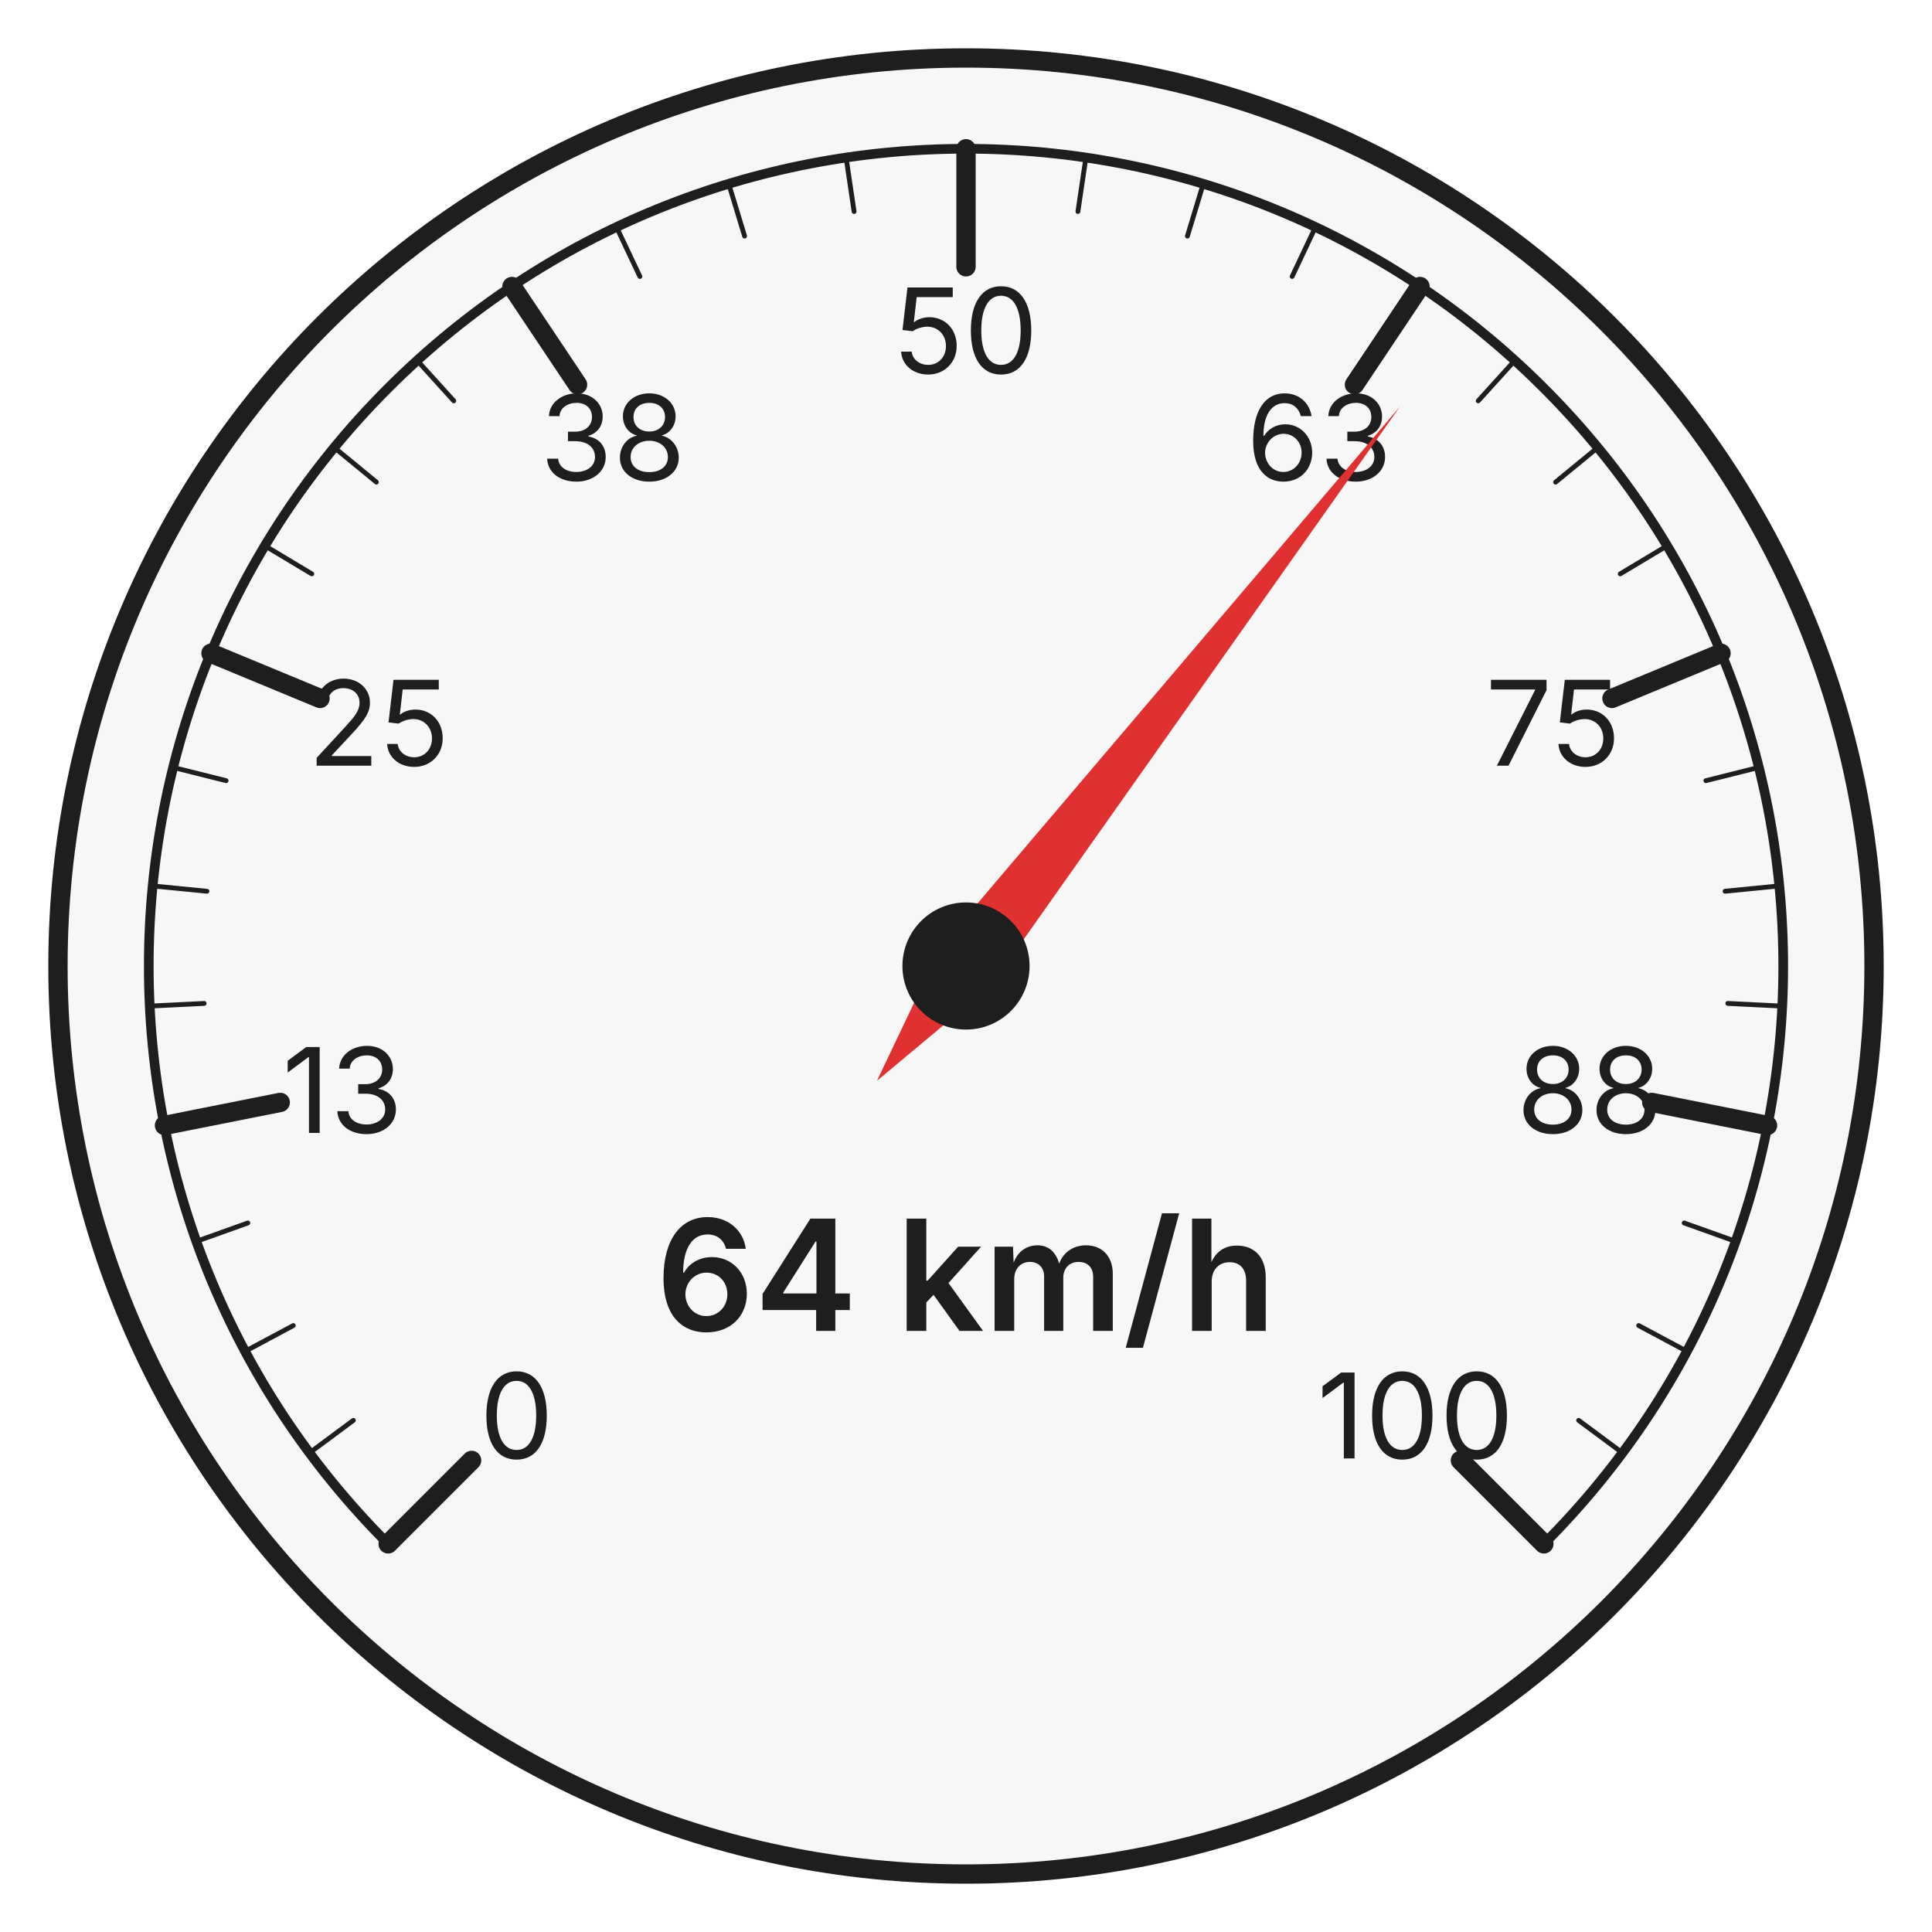
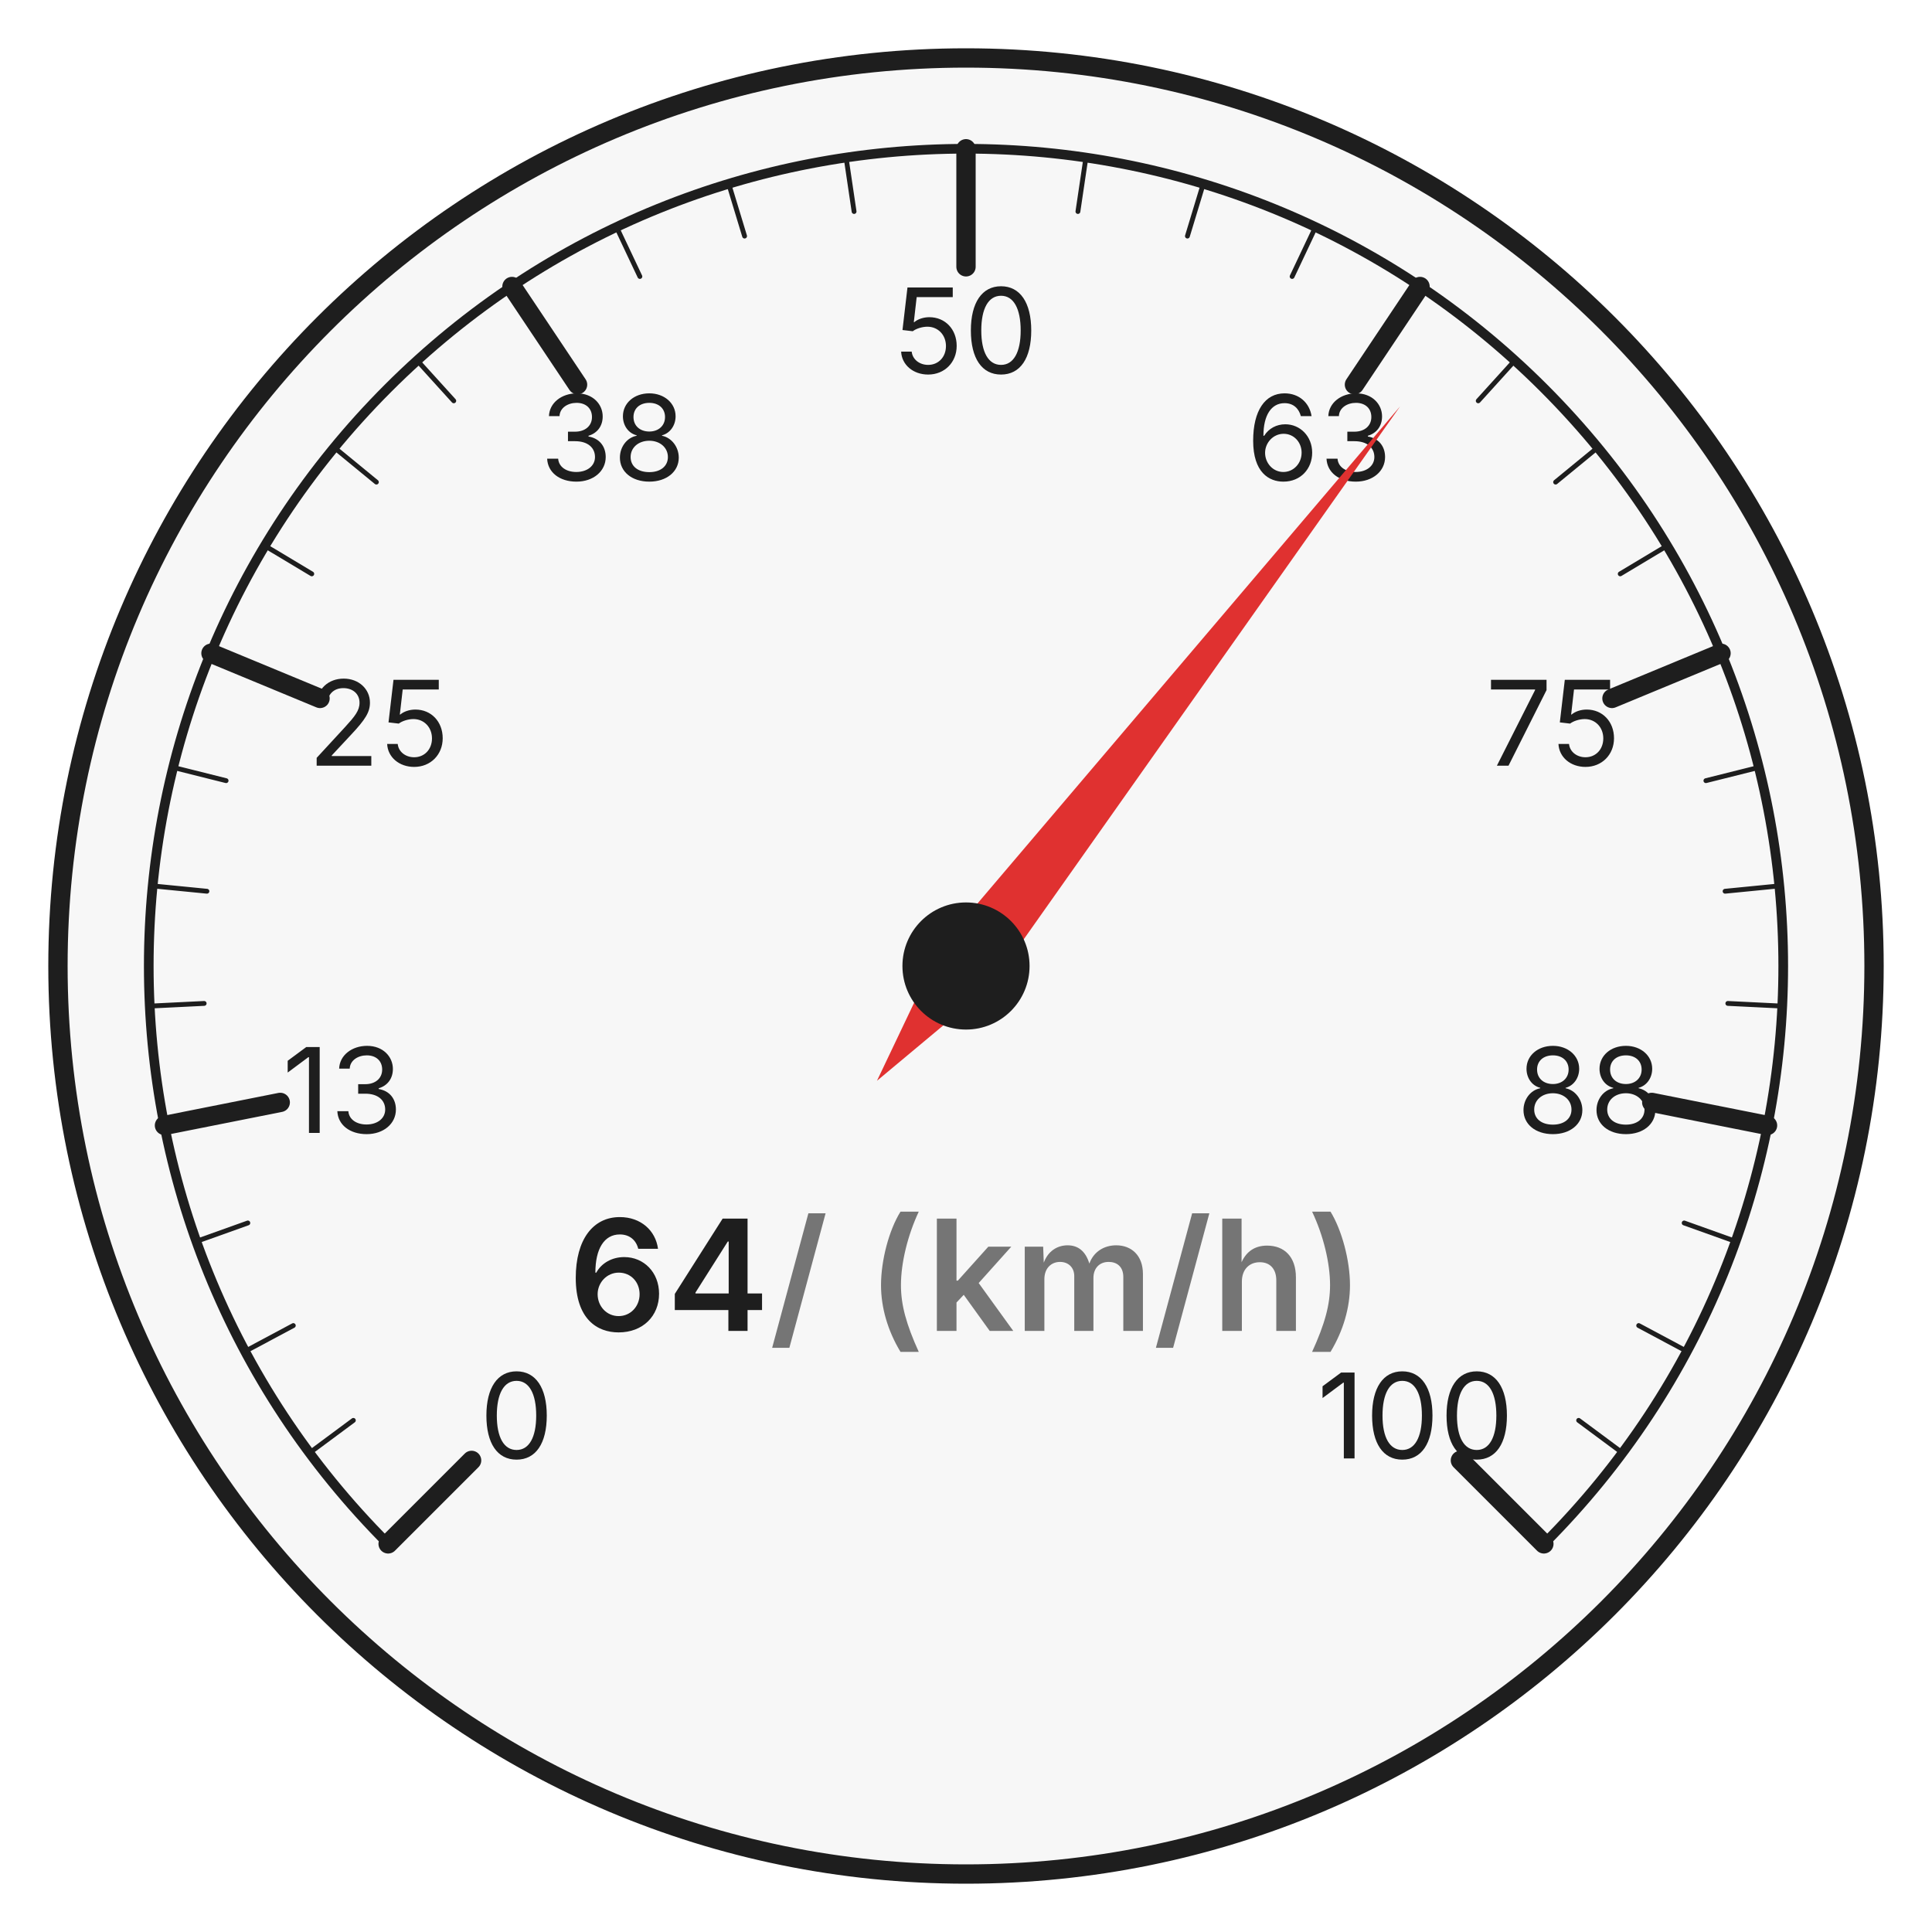
<svg xmlns="http://www.w3.org/2000/svg" width="200" height="200" viewBox="0 0 200 200">
  <g data-block-id="root:root/speedometer:speedometer" data-source-id="speedometer" data-source-type="group" data-source-component="speedometer" data-source-component-id="root">
    <g data-block-id="root:root/speedometer.children[0]:face/dial-face:dial-face" data-source-id="dial-face" data-source-type="group" data-source-component="dial-face" data-source-component-id="face">
      <circle data-block-id="root:root/speedometer.children[0]:face/dial-face.children[0]:face" data-source-id="face" data-source-type="circle" cx="100" cy="100" r="94" fill="#f7f7f7" stroke="#1e1e1e" stroke-width="2" stroke-linecap="round" />
    </g>
    <path data-block-id="root:root/speedometer.children[1]:scale-arc" data-source-id="scale-arc" data-source-type="arc" d="M 40.179 159.821 A 84.6 84.6 0 1 1 159.821 159.821" fill="none" stroke="#1e1e1e" stroke-width="1" stroke-linecap="round" />
    <g data-block-id="root:root/speedometer.children[2]:minor-ticks/tick-ring:tick-ring" data-source-id="tick-ring" data-source-type="group" data-source-component="tick-ring" data-source-component-id="minor-ticks">
      <line data-block-id="root:root/speedometer.children[2]:minor-ticks/tick-ring.children[0]:tick-0" data-source-id="tick-0" data-source-type="line" x1="44.167" y1="155.833" x2="40.179" y2="159.821" fill="none" stroke="#1e1e1e" stroke-width="0.5" stroke-linecap="round" />
      <line data-block-id="root:root/speedometer.children[2]:minor-ticks/tick-ring.children[1]:tick-1" data-source-id="tick-1" data-source-type="line" x1="36.579" y1="147.036" x2="32.049" y2="150.396" fill="none" stroke="#1e1e1e" stroke-width="0.5" stroke-linecap="round" />
      <line data-block-id="root:root/speedometer.children[2]:minor-ticks/tick-ring.children[2]:tick-2" data-source-id="tick-2" data-source-type="line" x1="30.363" y1="137.221" x2="25.389" y2="139.88" fill="none" stroke="#1e1e1e" stroke-width="0.5" stroke-linecap="round" />
      <line data-block-id="root:root/speedometer.children[2]:minor-ticks/tick-ring.children[3]:tick-3" data-source-id="tick-3" data-source-type="line" x1="25.656" y1="126.601" x2="20.345" y2="128.501" fill="none" stroke="#1e1e1e" stroke-width="0.5" stroke-linecap="round" />
      <line data-block-id="root:root/speedometer.children[2]:minor-ticks/tick-ring.children[4]:tick-4" data-source-id="tick-4" data-source-type="line" x1="22.557" y1="115.404" x2="17.026" y2="116.505" fill="none" stroke="#1e1e1e" stroke-width="0.5" stroke-linecap="round" />
      <line data-block-id="root:root/speedometer.children[2]:minor-ticks/tick-ring.children[5]:tick-5" data-source-id="tick-5" data-source-type="line" x1="21.135" y1="103.874" x2="15.502" y2="104.151" fill="none" stroke="#1e1e1e" stroke-width="0.5" stroke-linecap="round" />
      <line data-block-id="root:root/speedometer.children[2]:minor-ticks/tick-ring.children[6]:tick-6" data-source-id="tick-6" data-source-type="line" x1="21.42" y1="92.261" x2="15.807" y2="91.708" fill="none" stroke="#1e1e1e" stroke-width="0.5" stroke-linecap="round" />
      <line data-block-id="root:root/speedometer.children[2]:minor-ticks/tick-ring.children[7]:tick-7" data-source-id="tick-7" data-source-type="line" x1="23.406" y1="80.814" x2="17.935" y2="79.444" fill="none" stroke="#1e1e1e" stroke-width="0.5" stroke-linecap="round" />
      <line data-block-id="root:root/speedometer.children[2]:minor-ticks/tick-ring.children[8]:tick-8" data-source-id="tick-8" data-source-type="line" x1="27.05" y1="69.783" x2="21.84" y2="67.625" fill="none" stroke="#1e1e1e" stroke-width="0.5" stroke-linecap="round" />
      <line data-block-id="root:root/speedometer.children[2]:minor-ticks/tick-ring.children[9]:tick-9" data-source-id="tick-9" data-source-type="line" x1="32.274" y1="59.406" x2="27.436" y2="56.507" fill="none" stroke="#1e1e1e" stroke-width="0.5" stroke-linecap="round" />
      <line data-block-id="root:root/speedometer.children[2]:minor-ticks/tick-ring.children[10]:tick-10" data-source-id="tick-10" data-source-type="line" x1="38.963" y1="49.908" x2="34.603" y2="46.33" fill="none" stroke="#1e1e1e" stroke-width="0.5" stroke-linecap="round" />
      <line data-block-id="root:root/speedometer.children[2]:minor-ticks/tick-ring.children[11]:tick-11" data-source-id="tick-11" data-source-type="line" x1="46.974" y1="41.494" x2="43.186" y2="37.316" fill="none" stroke="#1e1e1e" stroke-width="0.5" stroke-linecap="round" />
      <line data-block-id="root:root/speedometer.children[2]:minor-ticks/tick-ring.children[12]:tick-12" data-source-id="tick-12" data-source-type="line" x1="56.132" y1="34.347" x2="52.999" y2="29.658" fill="none" stroke="#1e1e1e" stroke-width="0.5" stroke-linecap="round" />
      <line data-block-id="root:root/speedometer.children[2]:minor-ticks/tick-ring.children[13]:tick-13" data-source-id="tick-13" data-source-type="line" x1="66.24" y1="28.621" x2="63.829" y2="23.523" fill="none" stroke="#1e1e1e" stroke-width="0.5" stroke-linecap="round" />
      <line data-block-id="root:root/speedometer.children[2]:minor-ticks/tick-ring.children[14]:tick-14" data-source-id="tick-14" data-source-type="line" x1="77.079" y1="24.44" x2="75.442" y2="19.043" fill="none" stroke="#1e1e1e" stroke-width="0.5" stroke-linecap="round" />
      <line data-block-id="root:root/speedometer.children[2]:minor-ticks/tick-ring.children[15]:tick-15" data-source-id="tick-15" data-source-type="line" x1="88.414" y1="21.895" x2="87.587" y2="16.316" fill="none" stroke="#1e1e1e" stroke-width="0.5" stroke-linecap="round" />
      <line data-block-id="root:root/speedometer.children[2]:minor-ticks/tick-ring.children[16]:tick-16" data-source-id="tick-16" data-source-type="line" x1="100" y1="21.04" x2="100" y2="15.4" fill="none" stroke="#1e1e1e" stroke-width="0.5" stroke-linecap="round" />
      <line data-block-id="root:root/speedometer.children[2]:minor-ticks/tick-ring.children[17]:tick-17" data-source-id="tick-17" data-source-type="line" x1="111.586" y1="21.895" x2="112.413" y2="16.316" fill="none" stroke="#1e1e1e" stroke-width="0.5" stroke-linecap="round" />
      <line data-block-id="root:root/speedometer.children[2]:minor-ticks/tick-ring.children[18]:tick-18" data-source-id="tick-18" data-source-type="line" x1="122.921" y1="24.44" x2="124.558" y2="19.043" fill="none" stroke="#1e1e1e" stroke-width="0.5" stroke-linecap="round" />
      <line data-block-id="root:root/speedometer.children[2]:minor-ticks/tick-ring.children[19]:tick-19" data-source-id="tick-19" data-source-type="line" x1="133.76" y1="28.621" x2="136.171" y2="23.523" fill="none" stroke="#1e1e1e" stroke-width="0.5" stroke-linecap="round" />
      <line data-block-id="root:root/speedometer.children[2]:minor-ticks/tick-ring.children[20]:tick-20" data-source-id="tick-20" data-source-type="line" x1="143.868" y1="34.347" x2="147.001" y2="29.658" fill="none" stroke="#1e1e1e" stroke-width="0.5" stroke-linecap="round" />
      <line data-block-id="root:root/speedometer.children[2]:minor-ticks/tick-ring.children[21]:tick-21" data-source-id="tick-21" data-source-type="line" x1="153.026" y1="41.494" x2="156.814" y2="37.316" fill="none" stroke="#1e1e1e" stroke-width="0.5" stroke-linecap="round" />
      <line data-block-id="root:root/speedometer.children[2]:minor-ticks/tick-ring.children[22]:tick-22" data-source-id="tick-22" data-source-type="line" x1="161.037" y1="49.908" x2="165.397" y2="46.33" fill="none" stroke="#1e1e1e" stroke-width="0.5" stroke-linecap="round" />
      <line data-block-id="root:root/speedometer.children[2]:minor-ticks/tick-ring.children[23]:tick-23" data-source-id="tick-23" data-source-type="line" x1="167.726" y1="59.406" x2="172.564" y2="56.507" fill="none" stroke="#1e1e1e" stroke-width="0.5" stroke-linecap="round" />
      <line data-block-id="root:root/speedometer.children[2]:minor-ticks/tick-ring.children[24]:tick-24" data-source-id="tick-24" data-source-type="line" x1="172.95" y1="69.783" x2="178.16" y2="67.625" fill="none" stroke="#1e1e1e" stroke-width="0.5" stroke-linecap="round" />
      <line data-block-id="root:root/speedometer.children[2]:minor-ticks/tick-ring.children[25]:tick-25" data-source-id="tick-25" data-source-type="line" x1="176.594" y1="80.814" x2="182.065" y2="79.444" fill="none" stroke="#1e1e1e" stroke-width="0.5" stroke-linecap="round" />
      <line data-block-id="root:root/speedometer.children[2]:minor-ticks/tick-ring.children[26]:tick-26" data-source-id="tick-26" data-source-type="line" x1="178.58" y1="92.261" x2="184.193" y2="91.708" fill="none" stroke="#1e1e1e" stroke-width="0.5" stroke-linecap="round" />
      <line data-block-id="root:root/speedometer.children[2]:minor-ticks/tick-ring.children[27]:tick-27" data-source-id="tick-27" data-source-type="line" x1="178.865" y1="103.874" x2="184.498" y2="104.151" fill="none" stroke="#1e1e1e" stroke-width="0.5" stroke-linecap="round" />
      <line data-block-id="root:root/speedometer.children[2]:minor-ticks/tick-ring.children[28]:tick-28" data-source-id="tick-28" data-source-type="line" x1="177.443" y1="115.404" x2="182.974" y2="116.505" fill="none" stroke="#1e1e1e" stroke-width="0.5" stroke-linecap="round" />
      <line data-block-id="root:root/speedometer.children[2]:minor-ticks/tick-ring.children[29]:tick-29" data-source-id="tick-29" data-source-type="line" x1="174.344" y1="126.601" x2="179.655" y2="128.501" fill="none" stroke="#1e1e1e" stroke-width="0.5" stroke-linecap="round" />
      <line data-block-id="root:root/speedometer.children[2]:minor-ticks/tick-ring.children[30]:tick-30" data-source-id="tick-30" data-source-type="line" x1="169.637" y1="137.221" x2="174.611" y2="139.88" fill="none" stroke="#1e1e1e" stroke-width="0.5" stroke-linecap="round" />
      <line data-block-id="root:root/speedometer.children[2]:minor-ticks/tick-ring.children[31]:tick-31" data-source-id="tick-31" data-source-type="line" x1="163.421" y1="147.036" x2="167.951" y2="150.396" fill="none" stroke="#1e1e1e" stroke-width="0.5" stroke-linecap="round" />
      <line data-block-id="root:root/speedometer.children[2]:minor-ticks/tick-ring.children[32]:tick-32" data-source-id="tick-32" data-source-type="line" x1="155.833" y1="155.833" x2="159.821" y2="159.821" fill="none" stroke="#1e1e1e" stroke-width="0.5" stroke-linecap="round" />
    </g>
    <g data-block-id="root:root/speedometer.children[3]:major-ticks/tick-ring:tick-ring" data-source-id="tick-ring" data-source-type="group" data-source-component="tick-ring" data-source-component-id="major-ticks">
      <line data-block-id="root:root/speedometer.children[3]:major-ticks/tick-ring.children[0]:tick-0" data-source-id="tick-0" data-source-type="line" x1="48.82" y1="151.18" x2="40.179" y2="159.821" fill="none" stroke="#1e1e1e" stroke-width="2" stroke-linecap="round" />
      <line data-block-id="root:root/speedometer.children[3]:major-ticks/tick-ring.children[1]:tick-1" data-source-id="tick-1" data-source-type="line" x1="29.011" y1="114.121" x2="17.026" y2="116.505" fill="none" stroke="#1e1e1e" stroke-width="2" stroke-linecap="round" />
      <line data-block-id="root:root/speedometer.children[3]:major-ticks/tick-ring.children[2]:tick-2" data-source-id="tick-2" data-source-type="line" x1="33.13" y1="72.301" x2="21.84" y2="67.625" fill="none" stroke="#1e1e1e" stroke-width="2" stroke-linecap="round" />
      <line data-block-id="root:root/speedometer.children[3]:major-ticks/tick-ring.children[3]:tick-3" data-source-id="tick-3" data-source-type="line" x1="59.788" y1="39.818" x2="52.999" y2="29.658" fill="none" stroke="#1e1e1e" stroke-width="2" stroke-linecap="round" />
      <line data-block-id="root:root/speedometer.children[3]:major-ticks/tick-ring.children[4]:tick-4" data-source-id="tick-4" data-source-type="line" x1="100" y1="27.62" x2="100" y2="15.4" fill="none" stroke="#1e1e1e" stroke-width="2" stroke-linecap="round" />
      <line data-block-id="root:root/speedometer.children[3]:major-ticks/tick-ring.children[5]:tick-5" data-source-id="tick-5" data-source-type="line" x1="140.212" y1="39.818" x2="147.001" y2="29.658" fill="none" stroke="#1e1e1e" stroke-width="2" stroke-linecap="round" />
      <line data-block-id="root:root/speedometer.children[3]:major-ticks/tick-ring.children[6]:tick-6" data-source-id="tick-6" data-source-type="line" x1="166.87" y1="72.301" x2="178.16" y2="67.625" fill="none" stroke="#1e1e1e" stroke-width="2" stroke-linecap="round" />
      <line data-block-id="root:root/speedometer.children[3]:major-ticks/tick-ring.children[7]:tick-7" data-source-id="tick-7" data-source-type="line" x1="170.989" y1="114.121" x2="182.974" y2="116.505" fill="none" stroke="#1e1e1e" stroke-width="2" stroke-linecap="round" />
      <line data-block-id="root:root/speedometer.children[3]:major-ticks/tick-ring.children[8]:tick-8" data-source-id="tick-8" data-source-type="line" x1="151.18" y1="151.18" x2="159.821" y2="159.821" fill="none" stroke="#1e1e1e" stroke-width="2" stroke-linecap="round" />
    </g>
    <g data-block-id="root:root/speedometer.children[4]:scale-labels/label-ring:label-ring" data-source-id="label-ring" data-source-type="group" data-source-component="label-ring" data-source-component-id="scale-labels">
      <text data-block-id="root:root/speedometer.children[4]:scale-labels/label-ring.children[0]:label-0" data-source-id="label-0" data-source-type="text" x="53.472" y="146.528" font-size="12.22" font-family="Katex_Main, Inter, serif" font-weight="400" text-anchor="middle" dominant-baseline="central" fill="#1e1e1e" stroke="none" stroke-linecap="round">0</text>
      <text data-block-id="root:root/speedometer.children[4]:scale-labels/label-ring.children[1]:label-1" data-source-id="label-1" data-source-type="text" x="35.464" y="112.837" font-size="12.22" font-family="Katex_Main, Inter, serif" font-weight="400" text-anchor="middle" dominant-baseline="central" fill="#1e1e1e" stroke="none" stroke-linecap="round">13</text>
      <text data-block-id="root:root/speedometer.children[4]:scale-labels/label-ring.children[2]:label-2" data-source-id="label-2" data-source-type="text" x="39.209" y="74.819" font-size="12.22" font-family="Katex_Main, Inter, serif" font-weight="400" text-anchor="middle" dominant-baseline="central" fill="#1e1e1e" stroke="none" stroke-linecap="round">25</text>
      <text data-block-id="root:root/speedometer.children[4]:scale-labels/label-ring.children[3]:label-3" data-source-id="label-3" data-source-type="text" x="63.443" y="45.289" font-size="12.22" font-family="Katex_Main, Inter, serif" font-weight="400" text-anchor="middle" dominant-baseline="central" fill="#1e1e1e" stroke="none" stroke-linecap="round">38</text>
      <text data-block-id="root:root/speedometer.children[4]:scale-labels/label-ring.children[4]:label-4" data-source-id="label-4" data-source-type="text" x="100" y="34.2" font-size="12.22" font-family="Katex_Main, Inter, serif" font-weight="400" text-anchor="middle" dominant-baseline="central" fill="#1e1e1e" stroke="none" stroke-linecap="round">50</text>
      <text data-block-id="root:root/speedometer.children[4]:scale-labels/label-ring.children[5]:label-5" data-source-id="label-5" data-source-type="text" x="136.557" y="45.289" font-size="12.22" font-family="Katex_Main, Inter, serif" font-weight="400" text-anchor="middle" dominant-baseline="central" fill="#1e1e1e" stroke="none" stroke-linecap="round">63</text>
      <text data-block-id="root:root/speedometer.children[4]:scale-labels/label-ring.children[6]:label-6" data-source-id="label-6" data-source-type="text" x="160.791" y="74.819" font-size="12.22" font-family="Katex_Main, Inter, serif" font-weight="400" text-anchor="middle" dominant-baseline="central" fill="#1e1e1e" stroke="none" stroke-linecap="round">75</text>
      <text data-block-id="root:root/speedometer.children[4]:scale-labels/label-ring.children[7]:label-7" data-source-id="label-7" data-source-type="text" x="164.536" y="112.837" font-size="12.22" font-family="Katex_Main, Inter, serif" font-weight="400" text-anchor="middle" dominant-baseline="central" fill="#1e1e1e" stroke="none" stroke-linecap="round">88</text>
      <text data-block-id="root:root/speedometer.children[4]:scale-labels/label-ring.children[8]:label-8" data-source-id="label-8" data-source-type="text" x="146.528" y="146.528" font-size="12.22" font-family="Katex_Main, Inter, serif" font-weight="400" text-anchor="middle" dominant-baseline="central" fill="#1e1e1e" stroke="none" stroke-linecap="round">100</text>
    </g>
    <g data-block-id="root:root/speedometer.children[5]:needle/pointer-hand:pointer-hand" data-source-id="pointer-hand" data-source-type="group" data-source-component="pointer-hand" data-source-component-id="needle" transform="rotate(37.8 100 100)">
      <polygon data-block-id="root:root/speedometer.children[5]:needle/pointer-hand.children[0]:hand" data-source-id="hand" data-source-type="polygon" points="100,26.68 103.29,100 100,115.04 96.71,100" fill="#e03130" stroke="none" stroke-linecap="round" />
    </g>
    <circle data-block-id="root:root/speedometer.children[6]:centre-cap" data-source-id="centre-cap" data-source-type="circle" cx="100" cy="100" r="6.58" fill="#1e1e1e" stroke="none" stroke-linecap="round" />
-     <text data-block-id="root:root/speedometer.children[7]:readout" data-source-id="readout" data-source-type="text" x="100" y="131.96" font-size="15.98" font-family="Katex_Main, Inter, serif" font-weight="600" text-anchor="middle" dominant-baseline="central" fill="#1e1e1e" stroke="none" stroke-linecap="round">64 km/h</text>
+     <text data-block-id="root:root/speedometer.children[7]:readout" data-source-id="readout" data-source-type="text" x="100" y="131.96" font-size="15.98" font-family="Katex_Main, Inter, serif" font-weight="600" text-anchor="middle" dominant-baseline="central" fill="#1e1e1e" stroke="none" stroke-linecap="round">64<tspan fill-opacity="0.6"> / (km/h)</tspan>
+     </text>
  </g>
</svg>
